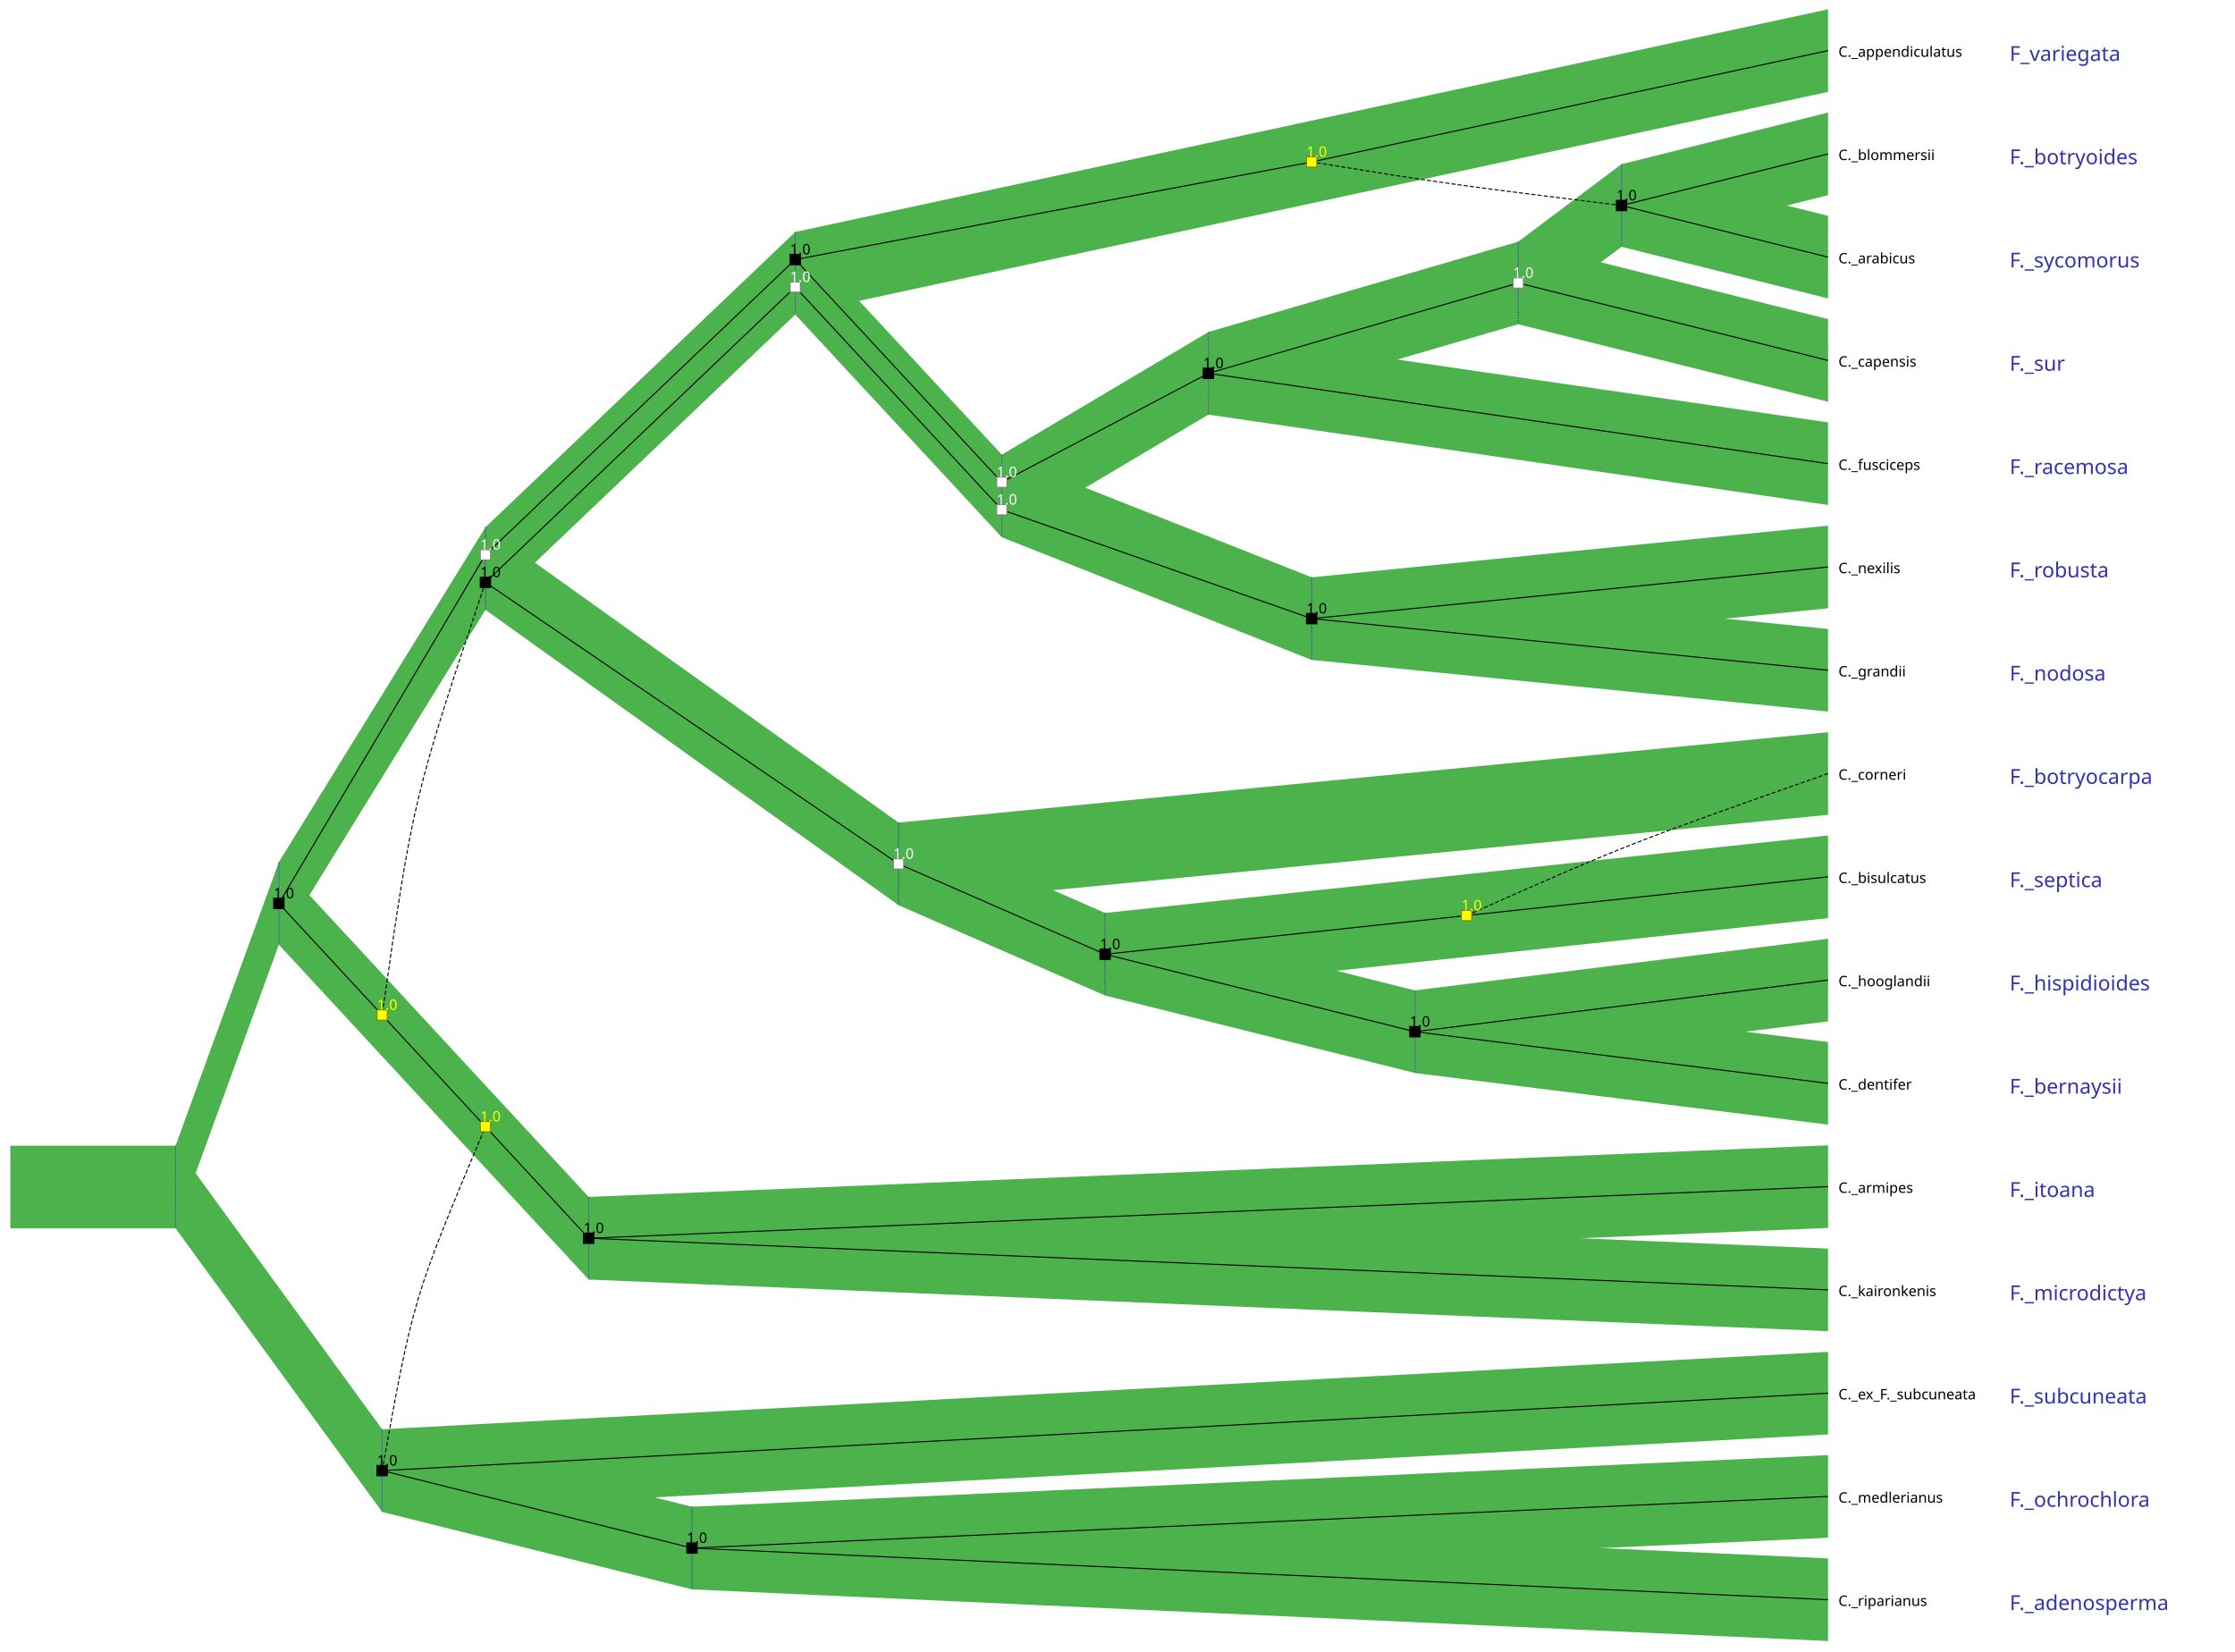
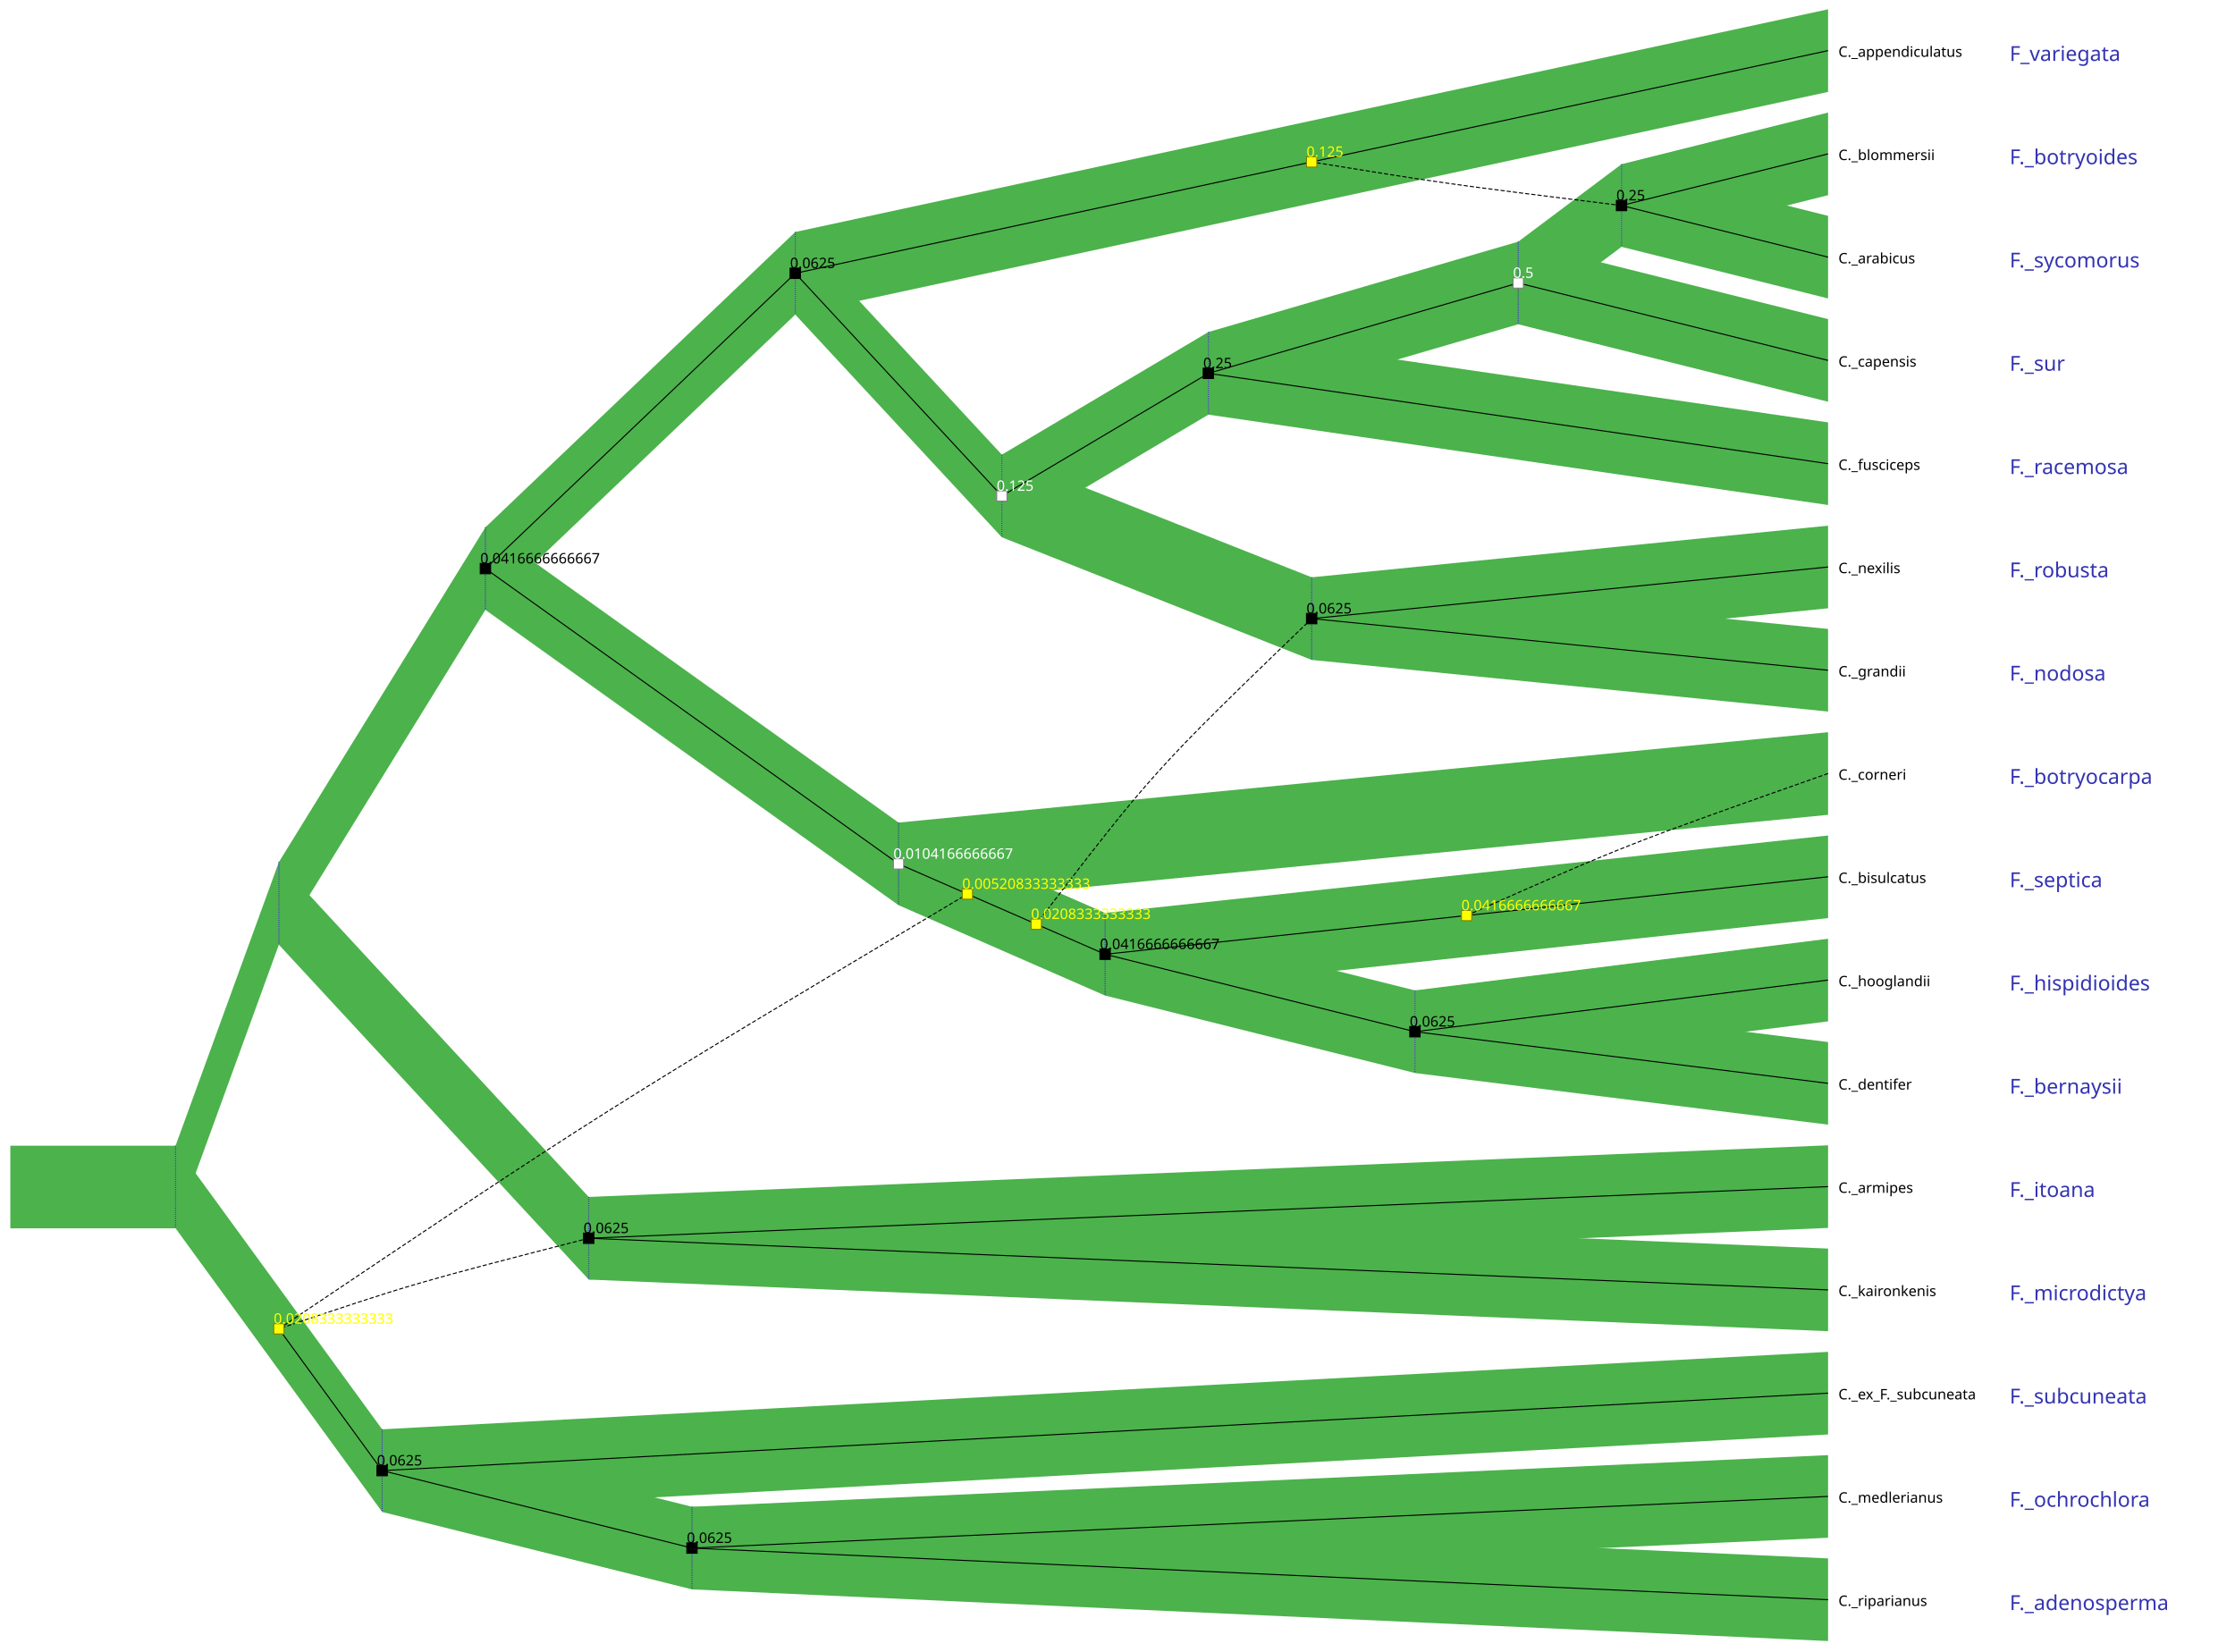
<svg xmlns="http://www.w3.org/2000/svg" width="2164" height="1599" version="1.1">
  <g>
    <g style="font-family: &quot;Sans&quot;;">
      <g transform="translate(10, 0) ">
        <polygon stroke="rgb(0,0,0)" stroke-opacity="0" fill="rgb(76,178,76)" points="160,1109.391 360,1384 360,1464 160,1189.391 " stroke-width="1" />
        <polygon stroke="rgb(0,0,0)" stroke-opacity="0" fill="rgb(76,178,76)" points="660,1459 1760,1409 1760,1489 660,1539 " stroke-width="1" />
        <polygon stroke="rgb(0,0,0)" stroke-opacity="0" fill="rgb(76,178,76)" points="0,1109.391 160,1109.391 160,1189.391 0,1189.391 " stroke-width="1" />
        <polygon stroke="rgb(0,0,0)" stroke-opacity="0" fill="rgb(76,178,76)" points="160,1109.391 260,834.781 260,914.781 160,1189.391 " stroke-width="1" />
        <polygon stroke="rgb(0,0,0)" stroke-opacity="0" fill="rgb(76,178,76)" points="360,1384 660,1459 660,1539 360,1464 " stroke-width="1" />
        <polygon stroke="rgb(0,0,0)" stroke-opacity="0" fill="rgb(76,178,76)" points="860,796.5 1060,884 1060,964 860,876.5 " stroke-width="1" />
        <polygon stroke="rgb(0,0,0)" stroke-opacity="0" fill="rgb(76,178,76)" points="1460,234 1760,309 1760,389 1460,314 " stroke-width="1" />
        <polygon stroke="rgb(0,0,0)" stroke-opacity="0" fill="rgb(76,178,76)" points="960,440.25 1260,559 1260,639 960,520.25 " stroke-width="1" />
        <polygon stroke="rgb(0,0,0)" stroke-opacity="0" fill="rgb(76,178,76)" points="960,440.25 1160,321.5 1160,401.5 960,520.25 " stroke-width="1" />
        <polygon stroke="rgb(0,0,0)" stroke-opacity="0" fill="rgb(76,178,76)" points="1160,321.5 1460,234 1460,314 1160,401.5 " stroke-width="1" />
        <polygon stroke="rgb(0,0,0)" stroke-opacity="0" fill="rgb(76,178,76)" points="760,224.625 960,440.25 960,520.25 760,304.625 " stroke-width="1" />
        <polygon stroke="rgb(0,0,0)" stroke-opacity="0" fill="rgb(76,178,76)" points="1560,159 1760,109 1760,189 1560,239 " stroke-width="1" />
        <polygon stroke="rgb(0,0,0)" stroke-opacity="0" fill="rgb(76,178,76)" points="1560,159 1760,209 1760,289 1560,239 " stroke-width="1" />
        <polygon stroke="rgb(0,0,0)" stroke-opacity="0" fill="rgb(76,178,76)" points="1360,959 1760,909 1760,989 1360,1039 " stroke-width="1" />
        <polygon stroke="rgb(0,0,0)" stroke-opacity="0" fill="rgb(76,178,76)" points="1260,559 1760,509 1760,589 1260,639 " stroke-width="1" />
        <polygon stroke="rgb(0,0,0)" stroke-opacity="0" fill="rgb(76,178,76)" points="660,1459 1760,1509 1760,1589 660,1539 " stroke-width="1" />
        <polygon stroke="rgb(0,0,0)" stroke-opacity="0" fill="rgb(76,178,76)" points="1360,959 1760,1009 1760,1089 1360,1039 " stroke-width="1" />
        <polygon stroke="rgb(0,0,0)" stroke-opacity="0" fill="rgb(76,178,76)" points="1460,234 1560,159 1560,239 1460,314 " stroke-width="1" />
        <polygon stroke="rgb(0,0,0)" stroke-opacity="0" fill="rgb(76,178,76)" points="760,224.625 1760,9 1760,89 760,304.625 " stroke-width="1" />
        <polygon stroke="rgb(0,0,0)" stroke-opacity="0" fill="rgb(76,178,76)" points="860,796.5 1760,709 1760,789 860,876.5 " stroke-width="1" />
        <polygon stroke="rgb(0,0,0)" stroke-opacity="0" fill="rgb(76,178,76)" points="560,1159 1760,1209 1760,1289 560,1239 " stroke-width="1" />
        <polygon stroke="rgb(0,0,0)" stroke-opacity="0" fill="rgb(76,178,76)" points="1060,884 1360,959 1360,1039 1060,964 " stroke-width="1" />
        <polygon stroke="rgb(0,0,0)" stroke-opacity="0" fill="rgb(76,178,76)" points="560,1159 1760,1109 1760,1189 560,1239 " stroke-width="1" />
        <polygon stroke="rgb(0,0,0)" stroke-opacity="0" fill="rgb(76,178,76)" points="1060,884 1760,809 1760,889 1060,964 " stroke-width="1" />
        <polygon stroke="rgb(0,0,0)" stroke-opacity="0" fill="rgb(76,178,76)" points="260,834.781 460,510.562 460,590.562 260,914.781 " stroke-width="1" />
        <polygon stroke="rgb(0,0,0)" stroke-opacity="0" fill="rgb(76,178,76)" points="260,834.781 560,1159 560,1239 260,914.781 " stroke-width="1" />
        <polygon stroke="rgb(0,0,0)" stroke-opacity="0" fill="rgb(76,178,76)" points="460,510.562 760,224.625 760,304.625 460,590.562 " stroke-width="1" />
        <polygon stroke="rgb(0,0,0)" stroke-opacity="0" fill="rgb(76,178,76)" points="460,510.562 860,796.5 860,876.5 460,590.562 " stroke-width="1" />
        <polygon stroke="rgb(0,0,0)" stroke-opacity="0" fill="rgb(76,178,76)" points="1160,321.5 1760,409 1760,489 1160,401.5 " stroke-width="1" />
        <polygon stroke="rgb(0,0,0)" stroke-opacity="0" fill="rgb(76,178,76)" points="1260,559 1760,609 1760,689 1260,639 " stroke-width="1" />
        <polygon stroke="rgb(0,0,0)" stroke-opacity="0" fill="rgb(76,178,76)" points="360,1384 1760,1309 1760,1389 360,1464 " stroke-width="1" />
        <line x1="360" y1="1384" x2="360" y2="1464" stroke="rgb(51,51,178)" style="stroke-dasharray: 1, 1" />
        <line x1="160" y1="1109.391" x2="160" y2="1189.391" stroke="rgb(51,51,178)" style="stroke-dasharray: 1, 1" />
        <line x1="260" y1="834.781" x2="260" y2="914.781" stroke="rgb(51,51,178)" style="stroke-dasharray: 1, 1" />
        <line x1="660" y1="1459" x2="660" y2="1539" stroke="rgb(51,51,178)" style="stroke-dasharray: 1, 1" />
        <line x1="1060" y1="884" x2="1060" y2="964" stroke="rgb(51,51,178)" style="stroke-dasharray: 1, 1" />
        <line x1="1260" y1="559" x2="1260" y2="639" stroke="rgb(51,51,178)" style="stroke-dasharray: 1, 1" />
        <line x1="1160" y1="321.5" x2="1160" y2="401.5" stroke="rgb(51,51,178)" style="stroke-dasharray: 1, 1" />
        <line x1="1460" y1="234" x2="1460" y2="314" stroke="rgb(51,51,178)" style="stroke-dasharray: 1, 1" />
        <line x1="960" y1="440.25" x2="960" y2="520.25" stroke="rgb(51,51,178)" style="stroke-dasharray: 1, 1" />
        <line x1="1560" y1="159" x2="1560" y2="239" stroke="rgb(51,51,178)" style="stroke-dasharray: 1, 1" />
        <line x1="1360" y1="959" x2="1360" y2="1039" stroke="rgb(51,51,178)" style="stroke-dasharray: 1, 1" />
        <line x1="460" y1="510.562" x2="460" y2="590.562" stroke="rgb(51,51,178)" style="stroke-dasharray: 1, 1" />
        <line x1="560" y1="1159" x2="560" y2="1239" stroke="rgb(51,51,178)" style="stroke-dasharray: 1, 1" />
        <line x1="760" y1="224.625" x2="760" y2="304.625" stroke="rgb(51,51,178)" style="stroke-dasharray: 1, 1" />
        <line x1="860" y1="796.5" x2="860" y2="876.5" stroke="rgb(51,51,178)" style="stroke-dasharray: 1, 1" />
        <g transform="translate(1935.818,1459) rotate(0)">
          <text x="0" y="0" font-size="20" stroke="rgb(0,0,0)" stroke-opacity="0" fill="rgb(51,51,178)" stroke-width="1" text-anchor="start" style="dominant-baseline: auto">F._ochrochlora</text>
        </g>
        <g transform="translate(1935.818,359) rotate(0)">
          <text x="0" y="0" font-size="20" stroke="rgb(0,0,0)" stroke-opacity="0" fill="rgb(51,51,178)" stroke-width="1" text-anchor="start" style="dominant-baseline: auto">F._sur</text>
        </g>
        <g transform="translate(1935.818,159) rotate(0)">
          <text x="0" y="0" font-size="20" stroke="rgb(0,0,0)" stroke-opacity="0" fill="rgb(51,51,178)" stroke-width="1" text-anchor="start" style="dominant-baseline: auto">F._botryoides</text>
        </g>
        <g transform="translate(1935.818,259) rotate(0)">
          <text x="0" y="0" font-size="20" stroke="rgb(0,0,0)" stroke-opacity="0" fill="rgb(51,51,178)" stroke-width="1" text-anchor="start" style="dominant-baseline: auto">F._sycomorus</text>
        </g>
        <g transform="translate(1935.818,959) rotate(0)">
          <text x="0" y="0" font-size="20" stroke="rgb(0,0,0)" stroke-opacity="0" fill="rgb(51,51,178)" stroke-width="1" text-anchor="start" style="dominant-baseline: auto">F._hispidioides</text>
        </g>
        <g transform="translate(1935.818,559) rotate(0)">
          <text x="0" y="0" font-size="20" stroke="rgb(0,0,0)" stroke-opacity="0" fill="rgb(51,51,178)" stroke-width="1" text-anchor="start" style="dominant-baseline: auto">F._robusta</text>
        </g>
        <g transform="translate(1935.818,1559) rotate(0)">
          <text x="0" y="0" font-size="20" stroke="rgb(0,0,0)" stroke-opacity="0" fill="rgb(51,51,178)" stroke-width="1" text-anchor="start" style="dominant-baseline: auto">F._adenosperma</text>
        </g>
        <g transform="translate(1935.818,1059) rotate(0)">
          <text x="0" y="0" font-size="20" stroke="rgb(0,0,0)" stroke-opacity="0" fill="rgb(51,51,178)" stroke-width="1" text-anchor="start" style="dominant-baseline: auto">F._bernaysii</text>
        </g>
        <g transform="translate(1935.818,59) rotate(0)">
          <text x="0" y="0" font-size="20" stroke="rgb(0,0,0)" stroke-opacity="0" fill="rgb(51,51,178)" stroke-width="1" text-anchor="start" style="dominant-baseline: auto">F_variegata</text>
        </g>
        <g transform="translate(1935.818,759) rotate(0)">
          <text x="0" y="0" font-size="20" stroke="rgb(0,0,0)" stroke-opacity="0" fill="rgb(51,51,178)" stroke-width="1" text-anchor="start" style="dominant-baseline: auto">F._botryocarpa</text>
        </g>
        <g transform="translate(1935.818,1259) rotate(0)">
          <text x="0" y="0" font-size="20" stroke="rgb(0,0,0)" stroke-opacity="0" fill="rgb(51,51,178)" stroke-width="1" text-anchor="start" style="dominant-baseline: auto">F._microdictya</text>
        </g>
        <g transform="translate(1935.818,1159) rotate(0)">
          <text x="0" y="0" font-size="20" stroke="rgb(0,0,0)" stroke-opacity="0" fill="rgb(51,51,178)" stroke-width="1" text-anchor="start" style="dominant-baseline: auto">F._itoana</text>
        </g>
        <g transform="translate(1935.818,859) rotate(0)">
          <text x="0" y="0" font-size="20" stroke="rgb(0,0,0)" stroke-opacity="0" fill="rgb(51,51,178)" stroke-width="1" text-anchor="start" style="dominant-baseline: auto">F._septica</text>
        </g>
        <g transform="translate(1935.818,459) rotate(0)">
          <text x="0" y="0" font-size="20" stroke="rgb(0,0,0)" stroke-opacity="0" fill="rgb(51,51,178)" stroke-width="1" text-anchor="start" style="dominant-baseline: auto">F._racemosa</text>
        </g>
        <g transform="translate(1935.818,659) rotate(0)">
          <text x="0" y="0" font-size="20" stroke="rgb(0,0,0)" stroke-opacity="0" fill="rgb(51,51,178)" stroke-width="1" text-anchor="start" style="dominant-baseline: auto">F._nodosa</text>
        </g>
        <g transform="translate(1935.818,1359) rotate(0)">
          <text x="0" y="0" font-size="20" stroke="rgb(0,0,0)" stroke-opacity="0" fill="rgb(51,51,178)" stroke-width="1" text-anchor="start" style="dominant-baseline: auto">F._subcuneata</text>
        </g>
        <line x1="1760" y1="1249" x2="560" y2="1199" stroke="rgb(0,0,0)" />
        <line x1="1760" y1="1549" x2="660" y2="1499" stroke="rgb(0,0,0)" />
        <line x1="1760" y1="249" x2="1560" y2="199" stroke="rgb(0,0,0)" />
        <line x1="1760" y1="1149" x2="560" y2="1199" stroke="rgb(0,0,0)" />
        <line x1="1360" y1="999" x2="1060" y2="924" stroke="rgb(0,0,0)" />
        <line x1="1410" y1="886.5" x2="1060" y2="924" stroke="rgb(0,0,0)" />
        <line x1="1460" y1="274" x2="1160" y2="361.5" stroke="rgb(0,0,0)" />
        <line x1="1760" y1="349" x2="1460" y2="274" stroke="rgb(0,0,0)" />
-         <line x1="860" y1="836.5" x2="460" y2="563.896" stroke="rgb(0,0,0)" />
-         <line x1="1060" y1="924" x2="860" y2="836.5" stroke="rgb(0,0,0)" />
-         <line x1="760" y1="277.958" x2="460" y2="563.896" stroke="rgb(0,0,0)" />
-         <line x1="960" y1="493.583" x2="760" y2="277.958" stroke="rgb(0,0,0)" />
-         <line x1="1260" y1="599" x2="960" y2="493.583" stroke="rgb(0,0,0)" />
-         <line x1="460" y1="1090.927" x2="360" y2="982.854" stroke="rgb(0,0,0)" />
-         <path d="M460 563.896 C390 773.375 390 773.375 360 982.854" style="stroke-dasharray: 4, 2" stroke="rgb(0,0,0)" fill="rgb(0,0,0)" fill-opacity="0" />
+         <line x1="1060" y1="924" x2="993.333" y2="894.833" stroke="rgb(0,0,0)" />
+         <path d="M1260 599 C1106.667 746.917 1106.667 746.917 993.333 894.833" style="stroke-dasharray: 4, 2" stroke="rgb(0,0,0)" fill="rgb(0,0,0)" fill-opacity="0" />
+         <path d="M260 1286.695 C573.333 1076.181 573.333 1076.181 926.667 865.667" style="stroke-dasharray: 4, 2" stroke="rgb(0,0,0)" fill="rgb(0,0,0)" fill-opacity="0" />
+         <line x1="993.333" y1="894.833" x2="926.667" y2="865.667" stroke="rgb(0,0,0)" />
        <line x1="1760" y1="149" x2="1560" y2="199" stroke="rgb(0,0,0)" />
        <line x1="1760" y1="1049" x2="1360" y2="999" stroke="rgb(0,0,0)" />
        <line x1="1760" y1="849" x2="1410" y2="886.5" stroke="rgb(0,0,0)" />
        <line x1="1760" y1="949" x2="1360" y2="999" stroke="rgb(0,0,0)" />
        <line x1="1760" y1="449" x2="1160" y2="361.5" stroke="rgb(0,0,0)" />
        <line x1="1760" y1="1349" x2="360" y2="1424" stroke="rgb(0,0,0)" />
        <path d="M1760 749 C1565 817.75 1565 817.75 1410 886.5" style="stroke-dasharray: 4, 2" stroke="rgb(0,0,0)" fill="rgb(0,0,0)" fill-opacity="0" />
        <line x1="660" y1="1499" x2="360" y2="1424" stroke="rgb(0,0,0)" />
        <line x1="1760" y1="49" x2="1260" y2="156.812" stroke="rgb(0,0,0)" />
-         <line x1="560" y1="1199" x2="460" y2="1090.927" stroke="rgb(0,0,0)" />
-         <path d="M360 1424 C390 1257.464 390 1257.464 460 1090.927" style="stroke-dasharray: 4, 2" stroke="rgb(0,0,0)" fill="rgb(0,0,0)" fill-opacity="0" />
+         <path d="M560 1199 C390 1242.848 390 1242.848 260 1286.695" style="stroke-dasharray: 4, 2" stroke="rgb(0,0,0)" fill="rgb(0,0,0)" fill-opacity="0" />
+         <line x1="360" y1="1424" x2="260" y2="1286.695" stroke="rgb(0,0,0)" />
        <path d="M1560 199 C1390 177.906 1390 177.906 1260 156.812" style="stroke-dasharray: 4, 2" stroke="rgb(0,0,0)" fill="rgb(0,0,0)" fill-opacity="0" />
-         <line x1="1260" y1="156.812" x2="760" y2="251.292" stroke="rgb(0,0,0)" />
-         <line x1="960" y1="466.917" x2="760" y2="251.292" stroke="rgb(0,0,0)" />
-         <line x1="1160" y1="361.5" x2="960" y2="466.917" stroke="rgb(0,0,0)" />
-         <line x1="460" y1="537.229" x2="260" y2="874.781" stroke="rgb(0,0,0)" />
-         <line x1="760" y1="251.292" x2="460" y2="537.229" stroke="rgb(0,0,0)" />
-         <line x1="360" y1="982.854" x2="260" y2="874.781" stroke="rgb(0,0,0)" />
+         <line x1="1260" y1="156.812" x2="760" y2="264.625" stroke="rgb(0,0,0)" />
+         <line x1="960" y1="480.25" x2="760" y2="264.625" stroke="rgb(0,0,0)" />
+         <line x1="1160" y1="361.5" x2="960" y2="480.25" stroke="rgb(0,0,0)" />
+         <line x1="760" y1="264.625" x2="460" y2="550.562" stroke="rgb(0,0,0)" />
+         <line x1="860" y1="836.5" x2="460" y2="550.562" stroke="rgb(0,0,0)" />
+         <line x1="926.667" y1="865.667" x2="860" y2="836.5" stroke="rgb(0,0,0)" />
        <line x1="1760" y1="549" x2="1260" y2="599" stroke="rgb(0,0,0)" />
        <line x1="1760" y1="1449" x2="660" y2="1499" stroke="rgb(0,0,0)" />
        <line x1="1760" y1="649" x2="1260" y2="599" stroke="rgb(0,0,0)" />
        <rect x="1355" y="994" width="10" height="10" stroke="rgb(0,0,0)" fill="rgb(0,0,0)" stroke-width="1" />
        <g transform="translate(1355,994) rotate(0)">
-           <text x="0" y="0" font-size="14" stroke="rgb(0,0,0)" stroke-opacity="0" fill="rgb(0,0,0)" stroke-width="1" text-anchor="start" style="dominant-baseline: auto">1.0</text>
+           <text x="0" y="0" font-size="14" stroke="rgb(0,0,0)" stroke-opacity="0" fill="rgb(0,0,0)" stroke-width="1" text-anchor="start" style="dominant-baseline: auto">0.0625</text>
        </g>
        <rect x="1405" y="881.5" width="10" height="10" stroke="rgb(127,127,0)" fill="rgb(255,255,0)" stroke-width="1" />
        <g transform="translate(1405,881.5) rotate(0)">
-           <text x="0" y="0" font-size="14" stroke="rgb(0,0,0)" stroke-opacity="0" fill="rgb(255,255,0)" stroke-width="1" text-anchor="start" style="dominant-baseline: auto">1.0</text>
+           <text x="0" y="0" font-size="14" stroke="rgb(0,0,0)" stroke-opacity="0" fill="rgb(255,255,0)" stroke-width="1" text-anchor="start" style="dominant-baseline: auto">0.0416666666667</text>
        </g>
        <rect x="1455" y="269" width="10" height="10" stroke="rgb(127,127,127)" fill="rgb(255,255,255)" stroke-width="1" />
        <g transform="translate(1455,269) rotate(0)">
-           <text x="0" y="0" font-size="14" stroke="rgb(0,0,0)" stroke-opacity="0" fill="rgb(255,255,255)" stroke-width="1" text-anchor="start" style="dominant-baseline: auto">1.0</text>
+           <text x="0" y="0" font-size="14" stroke="rgb(0,0,0)" stroke-opacity="0" fill="rgb(255,255,255)" stroke-width="1" text-anchor="start" style="dominant-baseline: auto">0.5</text>
+         </g>
+         <rect x="1055" y="919" width="10" height="10" stroke="rgb(0,0,0)" fill="rgb(0,0,0)" stroke-width="1" />
+         <g transform="translate(1055,919) rotate(0)">
+           <text x="0" y="0" font-size="14" stroke="rgb(0,0,0)" stroke-opacity="0" fill="rgb(0,0,0)" stroke-width="1" text-anchor="start" style="dominant-baseline: auto">0.0416666666667</text>
+         </g>
+         <rect x="1255" y="594" width="10" height="10" stroke="rgb(0,0,0)" fill="rgb(0,0,0)" stroke-width="1" />
+         <g transform="translate(1255,594) rotate(0)">
+           <text x="0" y="0" font-size="14" stroke="rgb(0,0,0)" stroke-opacity="0" fill="rgb(0,0,0)" stroke-width="1" text-anchor="start" style="dominant-baseline: auto">0.0625</text>
+         </g>
+         <rect x="255" y="1281.695" width="10" height="10" stroke="rgb(127,127,0)" fill="rgb(255,255,0)" stroke-width="1" />
+         <g transform="translate(255,1281.695) rotate(0)">
+           <text x="0" y="0" font-size="14" stroke="rgb(0,0,0)" stroke-opacity="0" fill="rgb(255,255,0)" stroke-width="1" text-anchor="start" style="dominant-baseline: auto">0.0208333333333</text>
+         </g>
+         <rect x="988.333" y="889.833" width="10" height="10" stroke="rgb(127,127,0)" fill="rgb(255,255,0)" stroke-width="1" />
+         <g transform="translate(988.3333,889.8333) rotate(0)">
+           <text x="0" y="0" font-size="14" stroke="rgb(0,0,0)" stroke-opacity="0" fill="rgb(255,255,0)" stroke-width="1" text-anchor="start" style="dominant-baseline: auto">0.0208333333333</text>
+         </g>
+         <rect x="655" y="1494" width="10" height="10" stroke="rgb(0,0,0)" fill="rgb(0,0,0)" stroke-width="1" />
+         <g transform="translate(655,1494) rotate(0)">
+           <text x="0" y="0" font-size="14" stroke="rgb(0,0,0)" stroke-opacity="0" fill="rgb(0,0,0)" stroke-width="1" text-anchor="start" style="dominant-baseline: auto">0.0625</text>
+         </g>
+         <rect x="555" y="1194" width="10" height="10" stroke="rgb(0,0,0)" fill="rgb(0,0,0)" stroke-width="1" />
+         <g transform="translate(555,1194) rotate(0)">
+           <text x="0" y="0" font-size="14" stroke="rgb(0,0,0)" stroke-opacity="0" fill="rgb(0,0,0)" stroke-width="1" text-anchor="start" style="dominant-baseline: auto">0.0625</text>
+         </g>
+         <rect x="355" y="1419" width="10" height="10" stroke="rgb(0,0,0)" fill="rgb(0,0,0)" stroke-width="1" />
+         <g transform="translate(355,1419) rotate(0)">
+           <text x="0" y="0" font-size="14" stroke="rgb(0,0,0)" stroke-opacity="0" fill="rgb(0,0,0)" stroke-width="1" text-anchor="start" style="dominant-baseline: auto">0.0625</text>
+         </g>
+         <rect x="1555" y="194" width="10" height="10" stroke="rgb(0,0,0)" fill="rgb(0,0,0)" stroke-width="1" />
+         <g transform="translate(1555,194) rotate(0)">
+           <text x="0" y="0" font-size="14" stroke="rgb(0,0,0)" stroke-opacity="0" fill="rgb(0,0,0)" stroke-width="1" text-anchor="start" style="dominant-baseline: auto">0.25</text>
+         </g>
+         <rect x="1255" y="151.812" width="10" height="10" stroke="rgb(127,127,0)" fill="rgb(255,255,0)" stroke-width="1" />
+         <g transform="translate(1255,151.8125) rotate(0)">
+           <text x="0" y="0" font-size="14" stroke="rgb(0,0,0)" stroke-opacity="0" fill="rgb(255,255,0)" stroke-width="1" text-anchor="start" style="dominant-baseline: auto">0.125</text>
+         </g>
+         <rect x="955" y="475.25" width="10" height="10" stroke="rgb(127,127,127)" fill="rgb(255,255,255)" stroke-width="1" />
+         <g transform="translate(955,475.25) rotate(0)">
+           <text x="0" y="0" font-size="14" stroke="rgb(0,0,0)" stroke-opacity="0" fill="rgb(255,255,255)" stroke-width="1" text-anchor="start" style="dominant-baseline: auto">0.125</text>
+         </g>
+         <rect x="1155" y="356.5" width="10" height="10" stroke="rgb(0,0,0)" fill="rgb(0,0,0)" stroke-width="1" />
+         <g transform="translate(1155,356.5) rotate(0)">
+           <text x="0" y="0" font-size="14" stroke="rgb(0,0,0)" stroke-opacity="0" fill="rgb(0,0,0)" stroke-width="1" text-anchor="start" style="dominant-baseline: auto">0.25</text>
+         </g>
+         <rect x="455" y="545.562" width="10" height="10" stroke="rgb(0,0,0)" fill="rgb(0,0,0)" stroke-width="1" />
+         <g transform="translate(455,545.5625) rotate(0)">
+           <text x="0" y="0" font-size="14" stroke="rgb(0,0,0)" stroke-opacity="0" fill="rgb(0,0,0)" stroke-width="1" text-anchor="start" style="dominant-baseline: auto">0.0416666666667</text>
+         </g>
+         <rect x="755" y="259.625" width="10" height="10" stroke="rgb(0,0,0)" fill="rgb(0,0,0)" stroke-width="1" />
+         <g transform="translate(755,259.625) rotate(0)">
+           <text x="0" y="0" font-size="14" stroke="rgb(0,0,0)" stroke-opacity="0" fill="rgb(0,0,0)" stroke-width="1" text-anchor="start" style="dominant-baseline: auto">0.0625</text>
        </g>
        <rect x="855" y="831.5" width="10" height="10" stroke="rgb(127,127,127)" fill="rgb(255,255,255)" stroke-width="1" />
        <g transform="translate(855,831.5) rotate(0)">
-           <text x="0" y="0" font-size="14" stroke="rgb(0,0,0)" stroke-opacity="0" fill="rgb(255,255,255)" stroke-width="1" text-anchor="start" style="dominant-baseline: auto">1.0</text>
-         </g>
-         <rect x="1055" y="919" width="10" height="10" stroke="rgb(0,0,0)" fill="rgb(0,0,0)" stroke-width="1" />
-         <g transform="translate(1055,919) rotate(0)">
-           <text x="0" y="0" font-size="14" stroke="rgb(0,0,0)" stroke-opacity="0" fill="rgb(0,0,0)" stroke-width="1" text-anchor="start" style="dominant-baseline: auto">1.0</text>
-         </g>
-         <rect x="755" y="272.958" width="10" height="10" stroke="rgb(127,127,127)" fill="rgb(255,255,255)" stroke-width="1" />
-         <g transform="translate(755,272.9583) rotate(0)">
-           <text x="0" y="0" font-size="14" stroke="rgb(0,0,0)" stroke-opacity="0" fill="rgb(255,255,255)" stroke-width="1" text-anchor="start" style="dominant-baseline: auto">1.0</text>
-         </g>
-         <rect x="955" y="488.583" width="10" height="10" stroke="rgb(127,127,127)" fill="rgb(255,255,255)" stroke-width="1" />
-         <g transform="translate(955,488.5833) rotate(0)">
-           <text x="0" y="0" font-size="14" stroke="rgb(0,0,0)" stroke-opacity="0" fill="rgb(255,255,255)" stroke-width="1" text-anchor="start" style="dominant-baseline: auto">1.0</text>
-         </g>
-         <rect x="1255" y="594" width="10" height="10" stroke="rgb(0,0,0)" fill="rgb(0,0,0)" stroke-width="1" />
-         <g transform="translate(1255,594) rotate(0)">
-           <text x="0" y="0" font-size="14" stroke="rgb(0,0,0)" stroke-opacity="0" fill="rgb(0,0,0)" stroke-width="1" text-anchor="start" style="dominant-baseline: auto">1.0</text>
-         </g>
-         <rect x="455" y="1085.927" width="10" height="10" stroke="rgb(127,127,0)" fill="rgb(255,255,0)" stroke-width="1" />
-         <g transform="translate(455,1085.927) rotate(0)">
-           <text x="0" y="0" font-size="14" stroke="rgb(0,0,0)" stroke-opacity="0" fill="rgb(255,255,0)" stroke-width="1" text-anchor="start" style="dominant-baseline: auto">1.0</text>
-         </g>
-         <rect x="455" y="558.896" width="10" height="10" stroke="rgb(0,0,0)" fill="rgb(0,0,0)" stroke-width="1" />
-         <g transform="translate(455,558.8958) rotate(0)">
-           <text x="0" y="0" font-size="14" stroke="rgb(0,0,0)" stroke-opacity="0" fill="rgb(0,0,0)" stroke-width="1" text-anchor="start" style="dominant-baseline: auto">1.0</text>
-         </g>
-         <rect x="655" y="1494" width="10" height="10" stroke="rgb(0,0,0)" fill="rgb(0,0,0)" stroke-width="1" />
-         <g transform="translate(655,1494) rotate(0)">
-           <text x="0" y="0" font-size="14" stroke="rgb(0,0,0)" stroke-opacity="0" fill="rgb(0,0,0)" stroke-width="1" text-anchor="start" style="dominant-baseline: auto">1.0</text>
-         </g>
-         <rect x="555" y="1194" width="10" height="10" stroke="rgb(0,0,0)" fill="rgb(0,0,0)" stroke-width="1" />
-         <g transform="translate(555,1194) rotate(0)">
-           <text x="0" y="0" font-size="14" stroke="rgb(0,0,0)" stroke-opacity="0" fill="rgb(0,0,0)" stroke-width="1" text-anchor="start" style="dominant-baseline: auto">1.0</text>
-         </g>
-         <rect x="355" y="1419" width="10" height="10" stroke="rgb(0,0,0)" fill="rgb(0,0,0)" stroke-width="1" />
-         <g transform="translate(355,1419) rotate(0)">
-           <text x="0" y="0" font-size="14" stroke="rgb(0,0,0)" stroke-opacity="0" fill="rgb(0,0,0)" stroke-width="1" text-anchor="start" style="dominant-baseline: auto">1.0</text>
-         </g>
-         <rect x="1555" y="194" width="10" height="10" stroke="rgb(0,0,0)" fill="rgb(0,0,0)" stroke-width="1" />
-         <g transform="translate(1555,194) rotate(0)">
-           <text x="0" y="0" font-size="14" stroke="rgb(0,0,0)" stroke-opacity="0" fill="rgb(0,0,0)" stroke-width="1" text-anchor="start" style="dominant-baseline: auto">1.0</text>
-         </g>
-         <rect x="1255" y="151.812" width="10" height="10" stroke="rgb(127,127,0)" fill="rgb(255,255,0)" stroke-width="1" />
-         <g transform="translate(1255,151.8125) rotate(0)">
-           <text x="0" y="0" font-size="14" stroke="rgb(0,0,0)" stroke-opacity="0" fill="rgb(255,255,0)" stroke-width="1" text-anchor="start" style="dominant-baseline: auto">1.0</text>
-         </g>
-         <rect x="955" y="461.917" width="10" height="10" stroke="rgb(127,127,127)" fill="rgb(255,255,255)" stroke-width="1" />
-         <g transform="translate(955,461.9167) rotate(0)">
-           <text x="0" y="0" font-size="14" stroke="rgb(0,0,0)" stroke-opacity="0" fill="rgb(255,255,255)" stroke-width="1" text-anchor="start" style="dominant-baseline: auto">1.0</text>
-         </g>
-         <rect x="1155" y="356.5" width="10" height="10" stroke="rgb(0,0,0)" fill="rgb(0,0,0)" stroke-width="1" />
-         <g transform="translate(1155,356.5) rotate(0)">
-           <text x="0" y="0" font-size="14" stroke="rgb(0,0,0)" stroke-opacity="0" fill="rgb(0,0,0)" stroke-width="1" text-anchor="start" style="dominant-baseline: auto">1.0</text>
-         </g>
-         <rect x="255" y="869.781" width="10" height="10" stroke="rgb(0,0,0)" fill="rgb(0,0,0)" stroke-width="1" />
-         <g transform="translate(255,869.7812) rotate(0)">
-           <text x="0" y="0" font-size="14" stroke="rgb(0,0,0)" stroke-opacity="0" fill="rgb(0,0,0)" stroke-width="1" text-anchor="start" style="dominant-baseline: auto">1.0</text>
-         </g>
-         <rect x="455" y="532.229" width="10" height="10" stroke="rgb(127,127,127)" fill="rgb(255,255,255)" stroke-width="1" />
-         <g transform="translate(455,532.2292) rotate(0)">
-           <text x="0" y="0" font-size="14" stroke="rgb(0,0,0)" stroke-opacity="0" fill="rgb(255,255,255)" stroke-width="1" text-anchor="start" style="dominant-baseline: auto">1.0</text>
-         </g>
-         <rect x="755" y="246.292" width="10" height="10" stroke="rgb(0,0,0)" fill="rgb(0,0,0)" stroke-width="1" />
-         <g transform="translate(755,246.2917) rotate(0)">
-           <text x="0" y="0" font-size="14" stroke="rgb(0,0,0)" stroke-opacity="0" fill="rgb(0,0,0)" stroke-width="1" text-anchor="start" style="dominant-baseline: auto">1.0</text>
-         </g>
-         <rect x="355" y="977.854" width="10" height="10" stroke="rgb(127,127,0)" fill="rgb(255,255,0)" stroke-width="1" />
-         <g transform="translate(355,977.8542) rotate(0)">
-           <text x="0" y="0" font-size="14" stroke="rgb(0,0,0)" stroke-opacity="0" fill="rgb(255,255,0)" stroke-width="1" text-anchor="start" style="dominant-baseline: auto">1.0</text>
+           <text x="0" y="0" font-size="14" stroke="rgb(0,0,0)" stroke-opacity="0" fill="rgb(255,255,255)" stroke-width="1" text-anchor="start" style="dominant-baseline: auto">0.0104166666667</text>
+         </g>
+         <rect x="921.667" y="860.667" width="10" height="10" stroke="rgb(127,127,0)" fill="rgb(255,255,0)" stroke-width="1" />
+         <g transform="translate(921.6667,860.6667) rotate(0)">
+           <text x="0" y="0" font-size="14" stroke="rgb(0,0,0)" stroke-opacity="0" fill="rgb(255,255,0)" stroke-width="1" text-anchor="start" style="dominant-baseline: auto">0.00520833333333</text>
        </g>
        <g transform="translate(1770,1255) rotate(0)">
          <text x="0" y="0" font-size="14" stroke="rgb(0,0,0)" stroke-opacity="0" fill="rgb(0,0,0)" stroke-width="1" text-anchor="start" style="dominant-baseline: auto">C._kaironkenis</text>
        </g>
        <g transform="translate(1770,1555) rotate(0)">
          <text x="0" y="0" font-size="14" stroke="rgb(0,0,0)" stroke-opacity="0" fill="rgb(0,0,0)" stroke-width="1" text-anchor="start" style="dominant-baseline: auto">C._riparianus</text>
        </g>
        <g transform="translate(1770,255) rotate(0)">
          <text x="0" y="0" font-size="14" stroke="rgb(0,0,0)" stroke-opacity="0" fill="rgb(0,0,0)" stroke-width="1" text-anchor="start" style="dominant-baseline: auto">C._arabicus</text>
        </g>
        <g transform="translate(1770,1155) rotate(0)">
          <text x="0" y="0" font-size="14" stroke="rgb(0,0,0)" stroke-opacity="0" fill="rgb(0,0,0)" stroke-width="1" text-anchor="start" style="dominant-baseline: auto">C._armipes</text>
        </g>
        <g transform="translate(1770,355) rotate(0)">
          <text x="0" y="0" font-size="14" stroke="rgb(0,0,0)" stroke-opacity="0" fill="rgb(0,0,0)" stroke-width="1" text-anchor="start" style="dominant-baseline: auto">C._capensis</text>
        </g>
        <g transform="translate(1770,155) rotate(0)">
          <text x="0" y="0" font-size="14" stroke="rgb(0,0,0)" stroke-opacity="0" fill="rgb(0,0,0)" stroke-width="1" text-anchor="start" style="dominant-baseline: auto">C._blommersii</text>
        </g>
        <g transform="translate(1770,1055) rotate(0)">
          <text x="0" y="0" font-size="14" stroke="rgb(0,0,0)" stroke-opacity="0" fill="rgb(0,0,0)" stroke-width="1" text-anchor="start" style="dominant-baseline: auto">C._dentifer</text>
        </g>
        <g transform="translate(1770,855) rotate(0)">
          <text x="0" y="0" font-size="14" stroke="rgb(0,0,0)" stroke-opacity="0" fill="rgb(0,0,0)" stroke-width="1" text-anchor="start" style="dominant-baseline: auto">C._bisulcatus</text>
        </g>
        <g transform="translate(1770,955) rotate(0)">
          <text x="0" y="0" font-size="14" stroke="rgb(0,0,0)" stroke-opacity="0" fill="rgb(0,0,0)" stroke-width="1" text-anchor="start" style="dominant-baseline: auto">C._hooglandii</text>
        </g>
        <g transform="translate(1770,455) rotate(0)">
          <text x="0" y="0" font-size="14" stroke="rgb(0,0,0)" stroke-opacity="0" fill="rgb(0,0,0)" stroke-width="1" text-anchor="start" style="dominant-baseline: auto">C._fusciceps</text>
        </g>
        <g transform="translate(1770,1355) rotate(0)">
          <text x="0" y="0" font-size="14" stroke="rgb(0,0,0)" stroke-opacity="0" fill="rgb(0,0,0)" stroke-width="1" text-anchor="start" style="dominant-baseline: auto">C._ex_F._subcuneata</text>
        </g>
        <g transform="translate(1770,755) rotate(0)">
          <text x="0" y="0" font-size="14" stroke="rgb(0,0,0)" stroke-opacity="0" fill="rgb(0,0,0)" stroke-width="1" text-anchor="start" style="dominant-baseline: auto">C._corneri</text>
        </g>
        <g transform="translate(1770,55) rotate(0)">
          <text x="0" y="0" font-size="14" stroke="rgb(0,0,0)" stroke-opacity="0" fill="rgb(0,0,0)" stroke-width="1" text-anchor="start" style="dominant-baseline: auto">C._appendiculatus</text>
        </g>
        <g transform="translate(1770,555) rotate(0)">
          <text x="0" y="0" font-size="14" stroke="rgb(0,0,0)" stroke-opacity="0" fill="rgb(0,0,0)" stroke-width="1" text-anchor="start" style="dominant-baseline: auto">C._nexilis</text>
        </g>
        <g transform="translate(1770,1455) rotate(0)">
          <text x="0" y="0" font-size="14" stroke="rgb(0,0,0)" stroke-opacity="0" fill="rgb(0,0,0)" stroke-width="1" text-anchor="start" style="dominant-baseline: auto">C._medlerianus</text>
        </g>
        <g transform="translate(1770,655) rotate(0)">
          <text x="0" y="0" font-size="14" stroke="rgb(0,0,0)" stroke-opacity="0" fill="rgb(0,0,0)" stroke-width="1" text-anchor="start" style="dominant-baseline: auto">C._grandii</text>
        </g>
      </g>
    </g>
  </g>
</svg>
